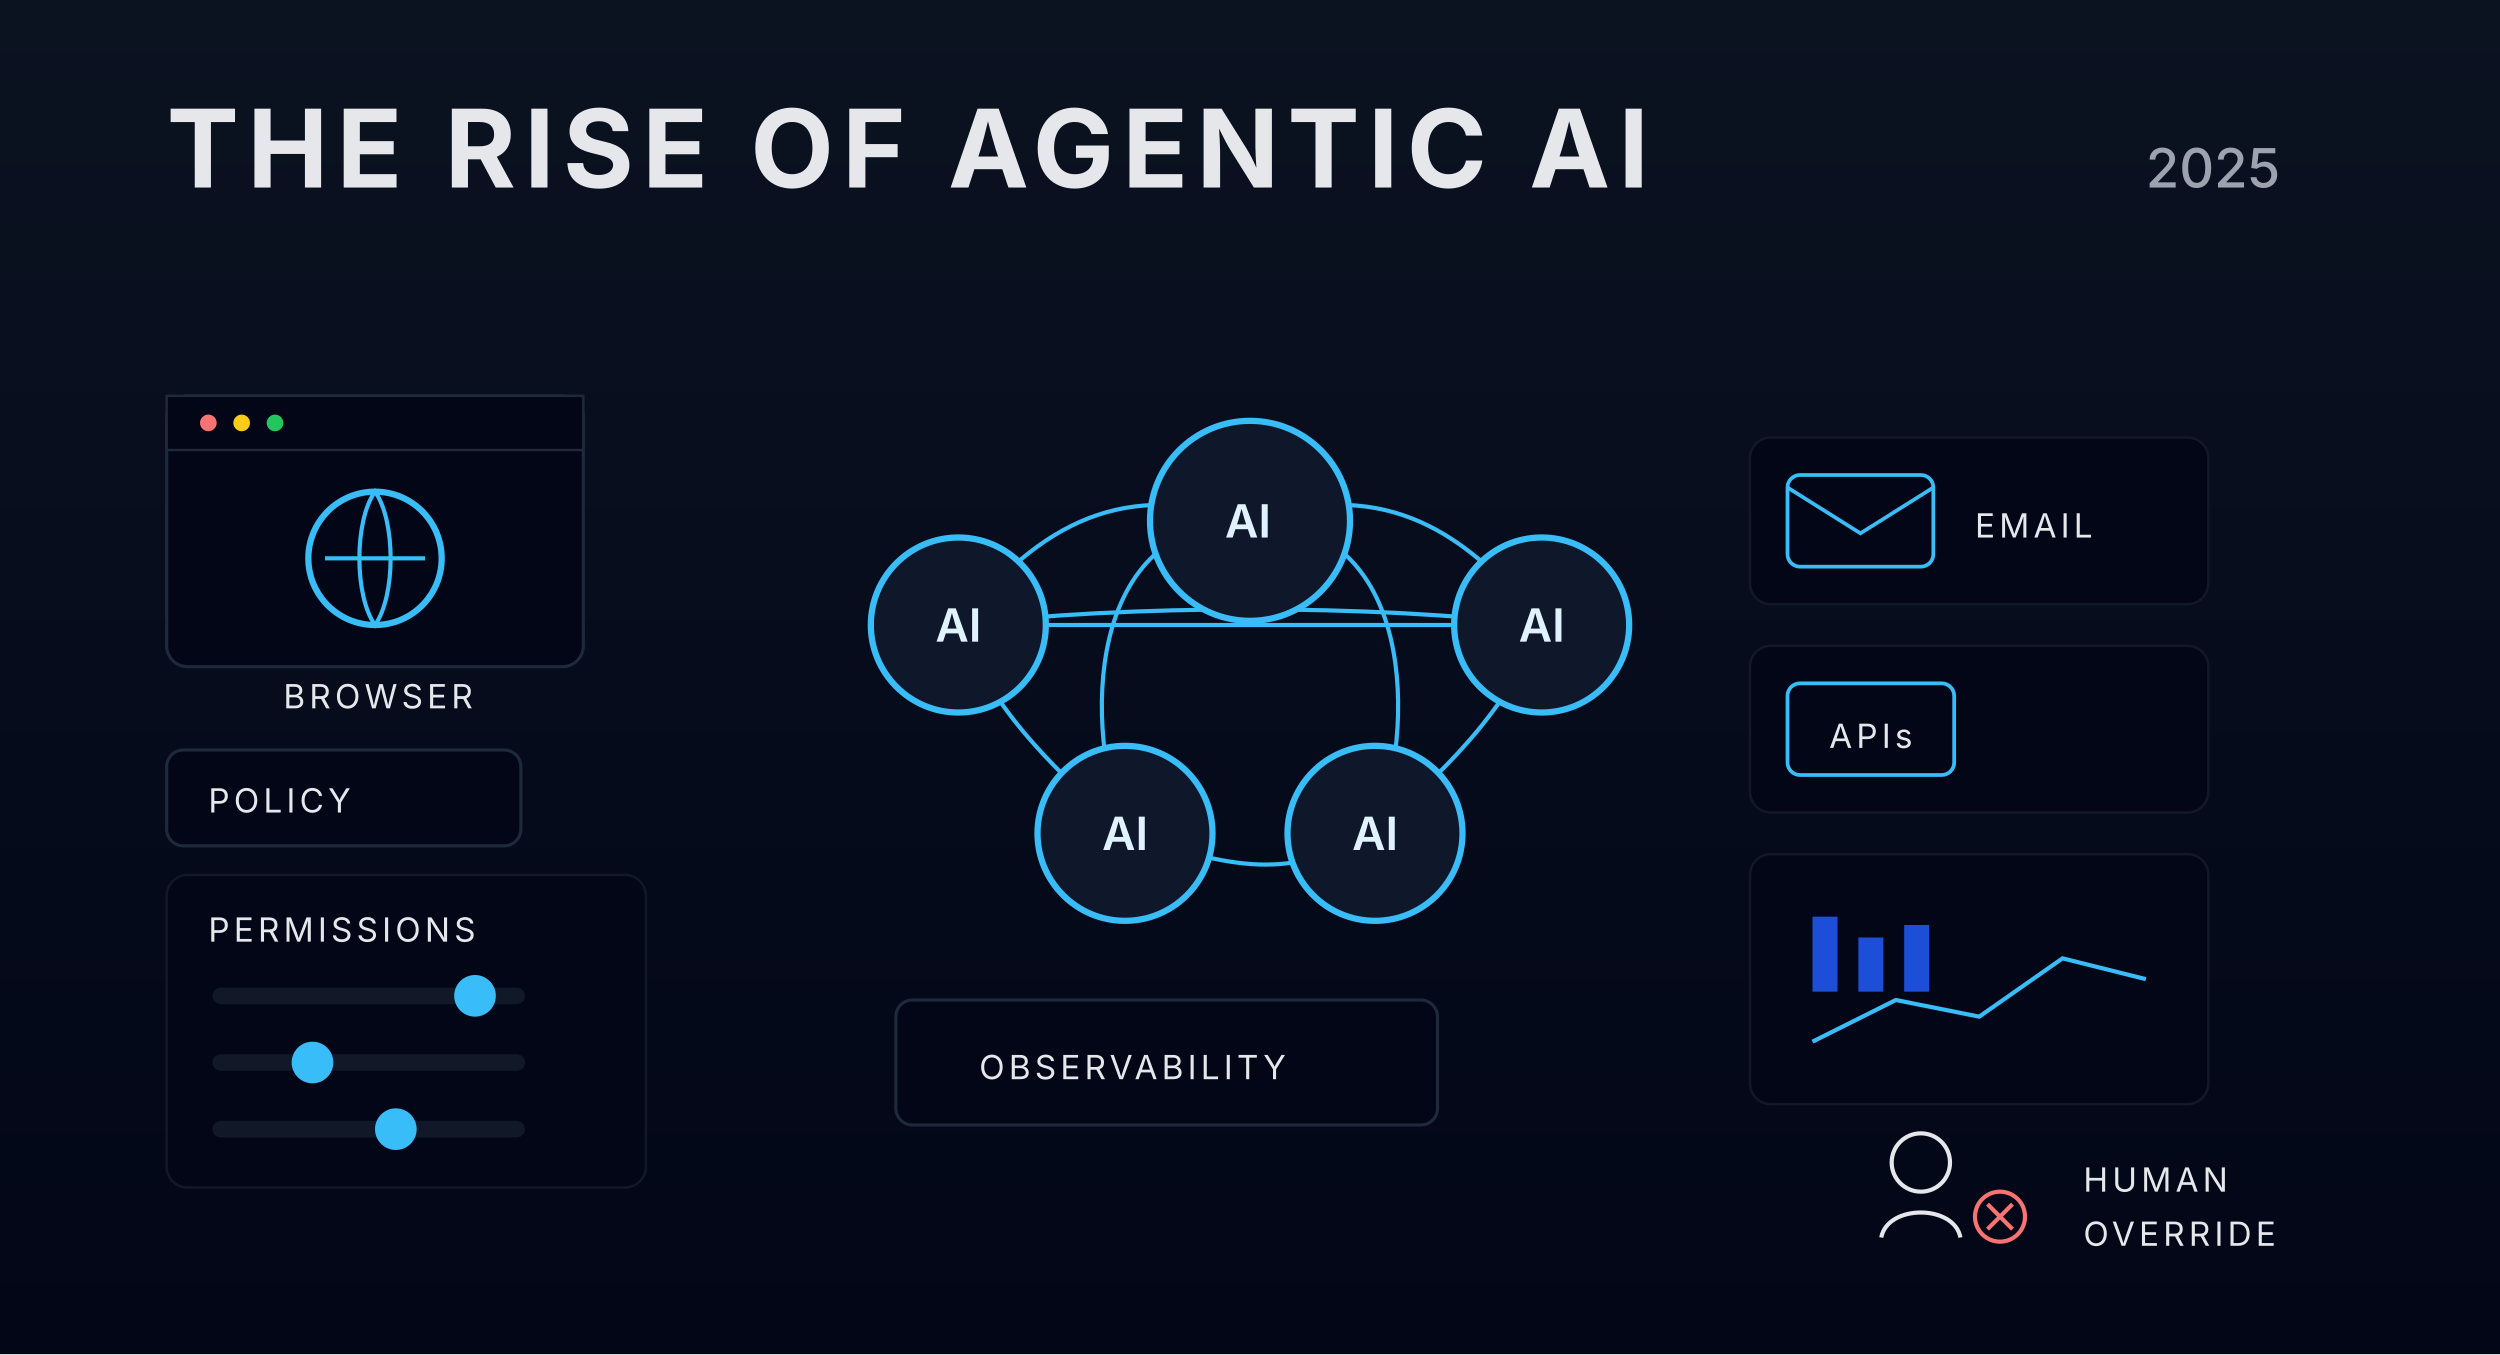
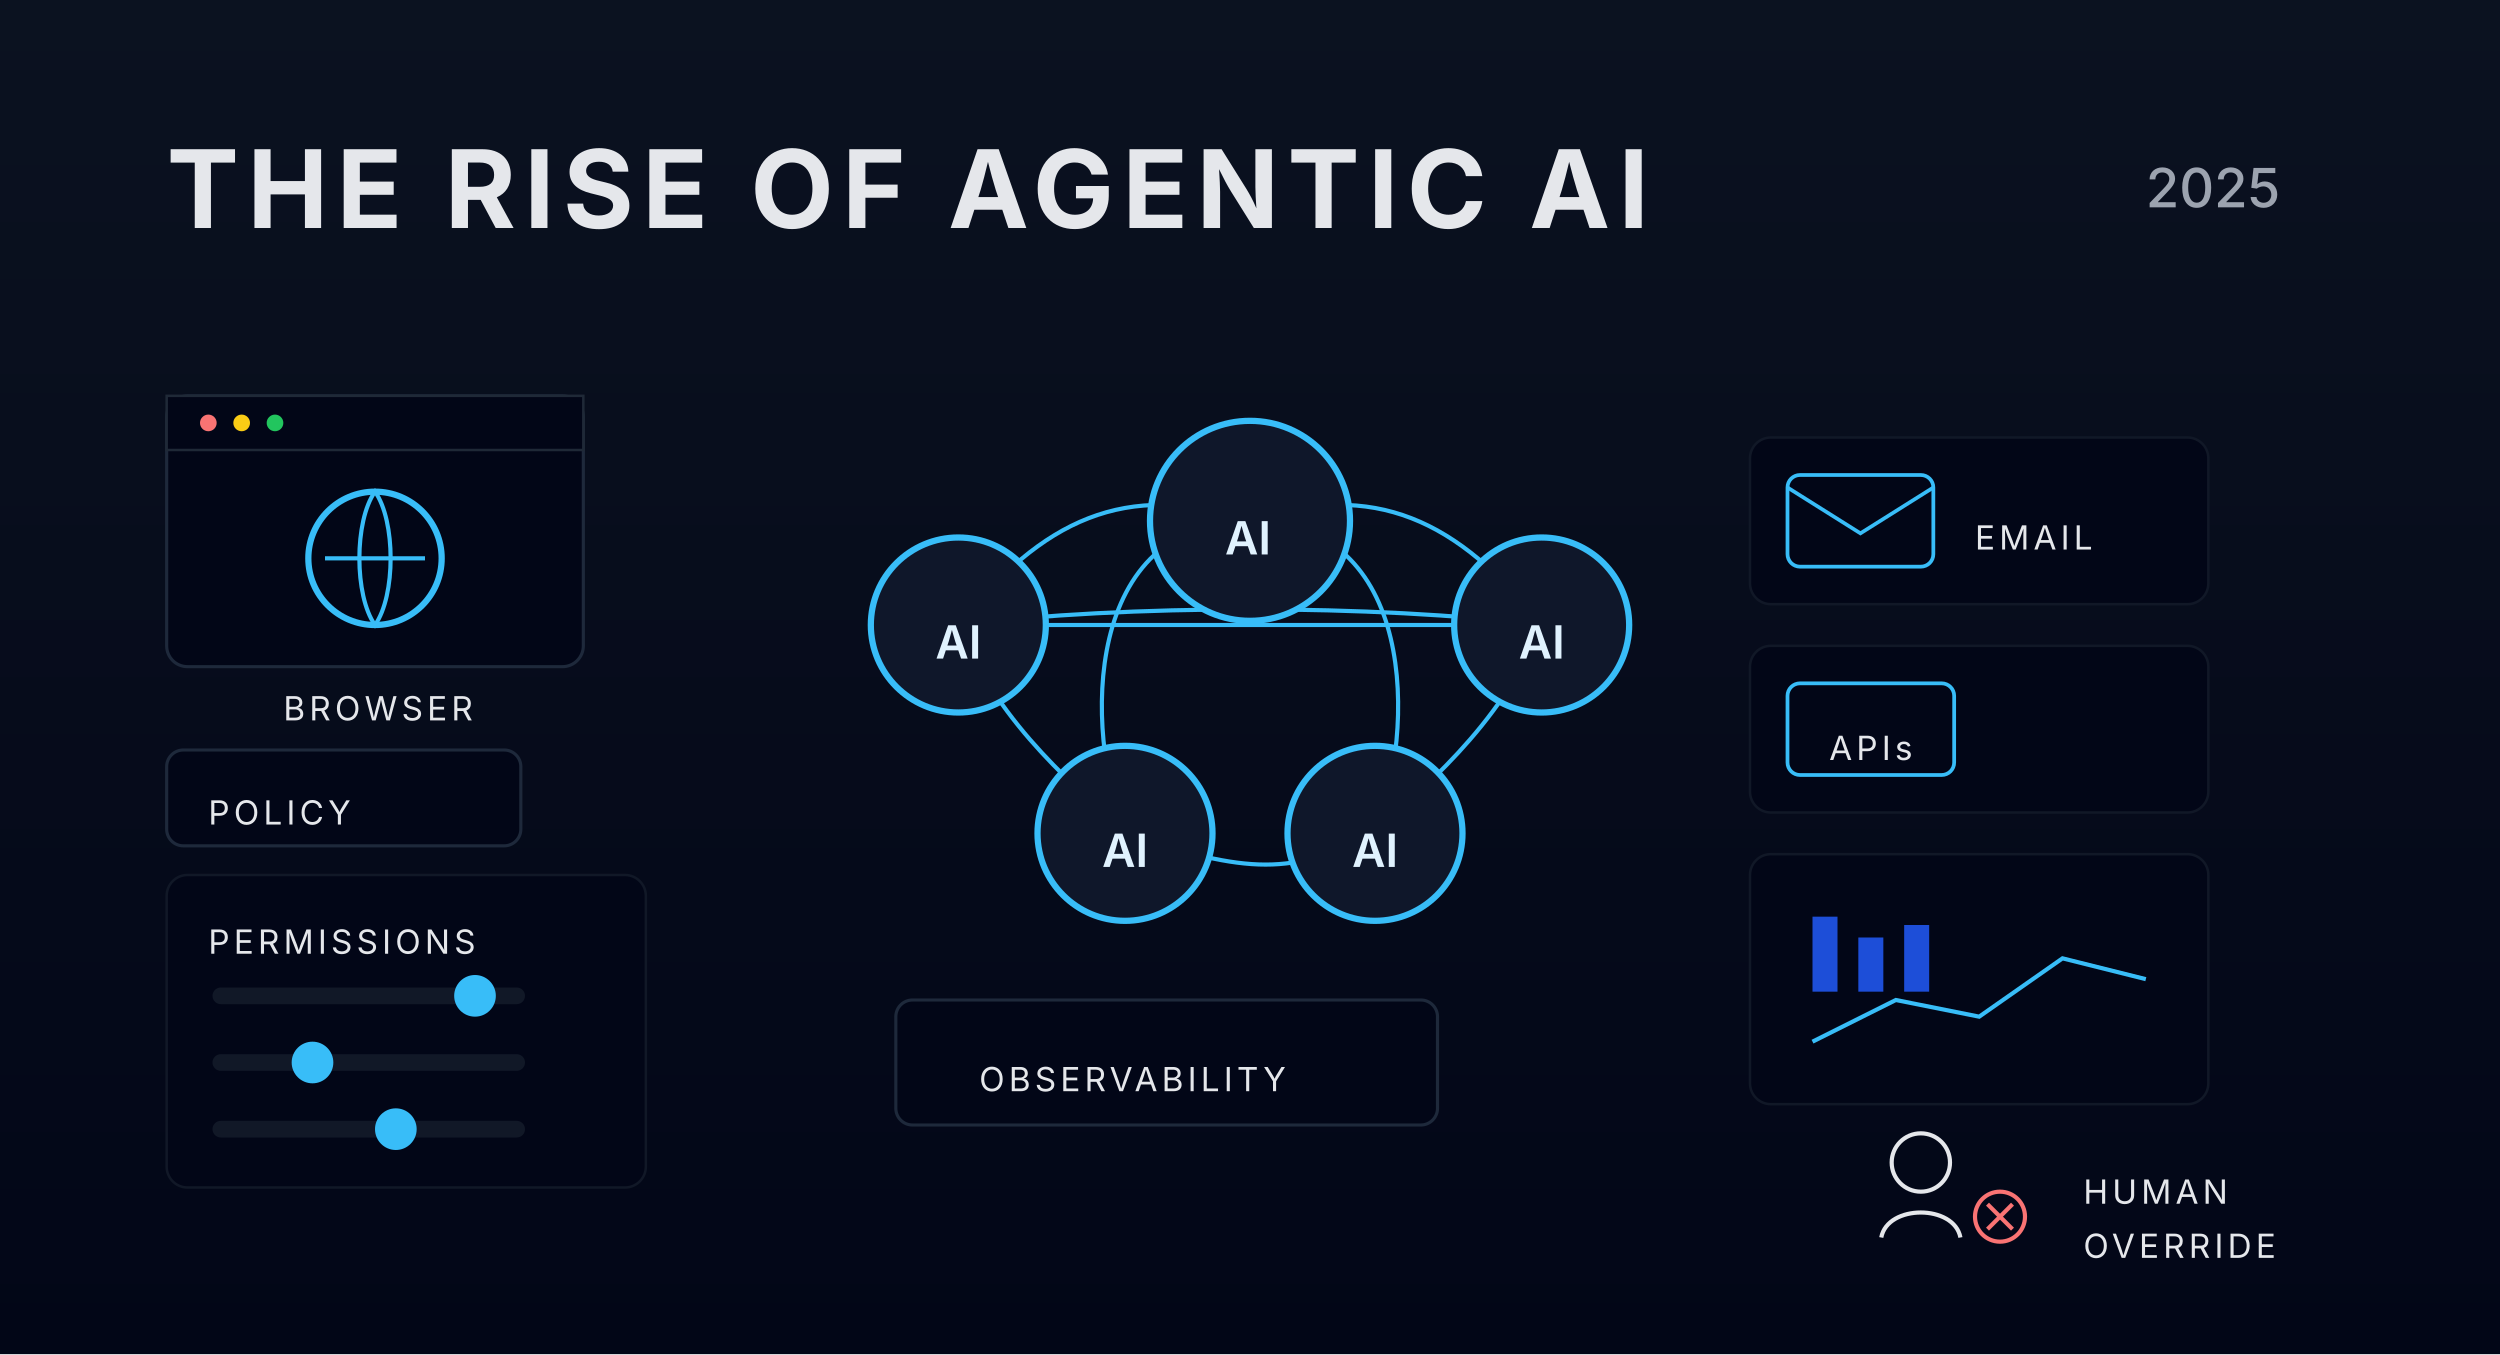
- <svg xmlns="http://www.w3.org/2000/svg" width="1200" height="650" viewBox="0 0 1200 650">
+ <svg xmlns="http://www.w3.org/2000/svg" width="1200" height="650" viewBox="0 0 1200 650" preserveAspectRatio="xMidYMid meet">
  <defs>
    <linearGradient id="bgGrad" x1="0" y1="0" x2="0" y2="1">
      <stop offset="0" stop-color="#0b1220" />
      <stop offset="1" stop-color="#020617" />
    </linearGradient>
    <style> .title { font-family: system-ui, -apple-system, BlinkMacSystemFont, "Segoe UI", sans-serif; font-size: 52px; font-weight: 700; letter-spacing: 4px; fill: #e5e7eb; } .year { font-family: system-ui, -apple-system, BlinkMacSystemFont, "Segoe UI", sans-serif; font-size: 26px; font-weight: 500; fill: #9ca3af; } .label { font-family: system-ui, -apple-system, BlinkMacSystemFont, "Segoe UI", sans-serif; font-size: 16px; letter-spacing: 2px; fill: #e5e7eb; } .small { font-family: system-ui, -apple-system, BlinkMacSystemFont, "Segoe UI", sans-serif; font-size: 14px; letter-spacing: 1.5px; fill: #cbd5f5; } .chip { fill: #020617; stroke: #1e293b; stroke-width: 1.5; rx: 8; } .chip-outline { fill: none; stroke: #1e293b; stroke-width: 1.5; rx: 8; } .panel { fill: #020617; stroke: #1e293b; stroke-width: 1.5; rx: 10; } .panel-soft { fill: #020617; stroke: #111827; stroke-width: 1.2; rx: 10; } .circle-node { fill: #0f172a; stroke: #38bdf8; stroke-width: 3; } .circle-text { font-family: system-ui, -apple-system, BlinkMacSystemFont, "Segoe UI", sans-serif; font-size: 22px; font-weight: 600; fill: #e0f2fe; } .wire { fill: none; stroke: #38bdf8; stroke-width: 2; stroke-linecap: round; } </style>
  </defs>
  <rect x="0" y="0" width="1200" height="650" fill="url(#bgGrad)" />
-   <text x="80" y="90" class="title">THE RISE OF AGENTIC AI</text>
-   <text x="1030" y="90" class="year">2025</text>
+   <text x="80" y="90" class="title" font-family="system-ui, -apple-system, BlinkMacSystemFont, 'Segoe UI', Roboto, sans-serif" dominant-baseline="middle">THE RISE OF AGENTIC AI</text>
+   <text x="1030" y="90" class="year" font-family="system-ui, -apple-system, BlinkMacSystemFont, 'Segoe UI', Roboto, sans-serif" dominant-baseline="middle">2025</text>
  <g transform="translate(0,40)">
    <path class="wire" d="M600 210 C540 190 500 210 460 260" />
    <path class="wire" d="M600 210 C660 190 700 210 740 260" />
    <path class="wire" d="M600 210 C520 210 520 310 540 360" />
    <path class="wire" d="M600 210 C680 210 680 310 660 360" />
    <path class="wire" d="M460 260 C520 260 680 260 740 260" />
    <path class="wire" d="M460 260 C480 310 520 340 540 360" />
    <path class="wire" d="M740 260 C720 310 680 340 660 360" />
    <path class="wire" d="M460 260 C540 250 660 250 740 260" />
    <path class="wire" d="M540 360 C600 380 620 380 660 360" />
    <circle class="circle-node" cx="600" cy="210" r="48" />
    <circle class="circle-node" cx="460" cy="260" r="42" />
    <circle class="circle-node" cx="740" cy="260" r="42" />
    <circle class="circle-node" cx="540" cy="360" r="42" />
    <circle class="circle-node" cx="660" cy="360" r="42" />
-     <text class="circle-text" x="588" y="218">AI</text>
-     <text class="circle-text" x="449" y="268">AI</text>
-     <text class="circle-text" x="729" y="268">AI</text>
-     <text class="circle-text" x="529" y="368">AI</text>
-     <text class="circle-text" x="649" y="368">AI</text>
+     <text class="circle-text" x="588" y="218" font-family="system-ui, -apple-system, BlinkMacSystemFont, 'Segoe UI', Roboto, sans-serif" dominant-baseline="middle">AI</text>
+     <text class="circle-text" x="449" y="268" font-family="system-ui, -apple-system, BlinkMacSystemFont, 'Segoe UI', Roboto, sans-serif" dominant-baseline="middle">AI</text>
+     <text class="circle-text" x="729" y="268" font-family="system-ui, -apple-system, BlinkMacSystemFont, 'Segoe UI', Roboto, sans-serif" dominant-baseline="middle">AI</text>
+     <text class="circle-text" x="529" y="368" font-family="system-ui, -apple-system, BlinkMacSystemFont, 'Segoe UI', Roboto, sans-serif" dominant-baseline="middle">AI</text>
+     <text class="circle-text" x="649" y="368" font-family="system-ui, -apple-system, BlinkMacSystemFont, 'Segoe UI', Roboto, sans-serif" dominant-baseline="middle">AI</text>
  </g>
  <g transform="translate(80,190)">
    <rect class="panel" x="0" y="0" width="200" height="130" />
    <rect x="0" y="0" width="200" height="26" fill="#020617" stroke="#1f2937" stroke-width="1.2" />
    <circle cx="20" cy="13" r="4" fill="#f97373" />
    <circle cx="36" cy="13" r="4" fill="#facc15" />
    <circle cx="52" cy="13" r="4" fill="#22c55e" />
    <circle cx="100" cy="78" r="32" fill="none" stroke="#38bdf8" stroke-width="3" />
    <path d="M76 78 H124" stroke="#38bdf8" stroke-width="2" />
    <path d="M100 46 C90 60 90 96 100 110 C110 96 110 60 100 46 Z" fill="none" stroke="#38bdf8" stroke-width="2" />
-     <text class="label" x="56" y="150">BROWSER</text>
+     <text class="label" x="56" y="150" font-family="system-ui, -apple-system, BlinkMacSystemFont, 'Segoe UI', Roboto, sans-serif" dominant-baseline="middle">BROWSER</text>
  </g>
  <g transform="translate(80,360)">
    <rect class="chip" x="0" y="0" width="170" height="46" />
-     <text class="label" x="20" y="30">POLICY</text>
+     <text class="label" x="20" y="30" font-family="system-ui, -apple-system, BlinkMacSystemFont, 'Segoe UI', Roboto, sans-serif" dominant-baseline="middle">POLICY</text>
  </g>
  <g transform="translate(80,420)">
    <rect class="panel-soft" x="0" y="0" width="230" height="150" />
-     <text class="label" x="20" y="32">PERMISSIONS</text>
+     <text class="label" x="20" y="32" font-family="system-ui, -apple-system, BlinkMacSystemFont, 'Segoe UI', Roboto, sans-serif" dominant-baseline="middle">PERMISSIONS</text>
    <rect x="22" y="54" width="150" height="8" rx="4" fill="#111827" />
    <circle cx="148" cy="58" r="10" fill="#38bdf8" />
    <rect x="22" y="86" width="150" height="8" rx="4" fill="#111827" />
    <circle cx="70" cy="90" r="10" fill="#38bdf8" />
    <rect x="22" y="118" width="150" height="8" rx="4" fill="#111827" />
    <circle cx="110" cy="122" r="10" fill="#38bdf8" />
  </g>
  <g transform="translate(430,480)">
    <rect class="chip" x="0" y="0" width="260" height="60" />
-     <text class="label" x="40" y="38">OBSERVABILITY</text>
+     <text class="label" x="40" y="38" font-family="system-ui, -apple-system, BlinkMacSystemFont, 'Segoe UI', Roboto, sans-serif" dominant-baseline="middle">OBSERVABILITY</text>
  </g>
  <g transform="translate(840,210)">
    <rect class="panel-soft" x="0" y="0" width="220" height="80" />
    <rect x="18" y="18" width="70" height="44" rx="6" fill="none" stroke="#38bdf8" stroke-width="1.8" />
    <path d="M18 24 L53 46 L88 24" stroke="#38bdf8" stroke-width="1.8" fill="none" />
-     <text class="label" x="108" y="48">EMAIL</text>
+     <text class="label" x="108" y="48" font-family="system-ui, -apple-system, BlinkMacSystemFont, 'Segoe UI', Roboto, sans-serif" dominant-baseline="middle">EMAIL</text>
  </g>
  <g transform="translate(840,310)">
    <rect class="panel-soft" x="0" y="0" width="220" height="80" />
    <rect x="18" y="18" width="80" height="44" rx="6" fill="none" stroke="#38bdf8" stroke-width="1.8" />
-     <text class="label" x="38" y="49">APIs</text>
+     <text class="label" x="38" y="49" font-family="system-ui, -apple-system, BlinkMacSystemFont, 'Segoe UI', Roboto, sans-serif" dominant-baseline="middle">APIs</text>
  </g>
  <g transform="translate(840,410)">
    <rect class="panel-soft" x="0" y="0" width="220" height="120" />
    <polyline points="30,90 70,70 110,78 150,50 190,60" fill="none" stroke="#38bdf8" stroke-width="2" />
    <rect x="30" y="30" width="12" height="36" fill="#1d4ed8" />
    <rect x="52" y="40" width="12" height="26" fill="#1d4ed8" />
    <rect x="74" y="34" width="12" height="32" fill="#1d4ed8" />
  </g>
  <g transform="translate(890,540)">
    <circle cx="32" cy="18" r="14" fill="none" stroke="#e5e7eb" stroke-width="2" />
    <path d="M13 54 C16 38 48 38 51 54" fill="none" stroke="#e5e7eb" stroke-width="2" />
    <circle cx="70" cy="44" r="12" fill="none" stroke="#f97373" stroke-width="2" />
    <line x1="64" y1="38" x2="76" y2="50" stroke="#f97373" stroke-width="2" />
    <line x1="76" y1="38" x2="64" y2="50" stroke="#f97373" stroke-width="2" />
-     <text class="label" x="110" y="32">HUMAN</text>
-     <text class="label" x="110" y="58">OVERRIDE</text>
+     <text class="label" x="110" y="32" font-family="system-ui, -apple-system, BlinkMacSystemFont, 'Segoe UI', Roboto, sans-serif" dominant-baseline="middle">HUMAN</text>
+     <text class="label" x="110" y="58" font-family="system-ui, -apple-system, BlinkMacSystemFont, 'Segoe UI', Roboto, sans-serif" dominant-baseline="middle">OVERRIDE</text>
  </g>
</svg>
